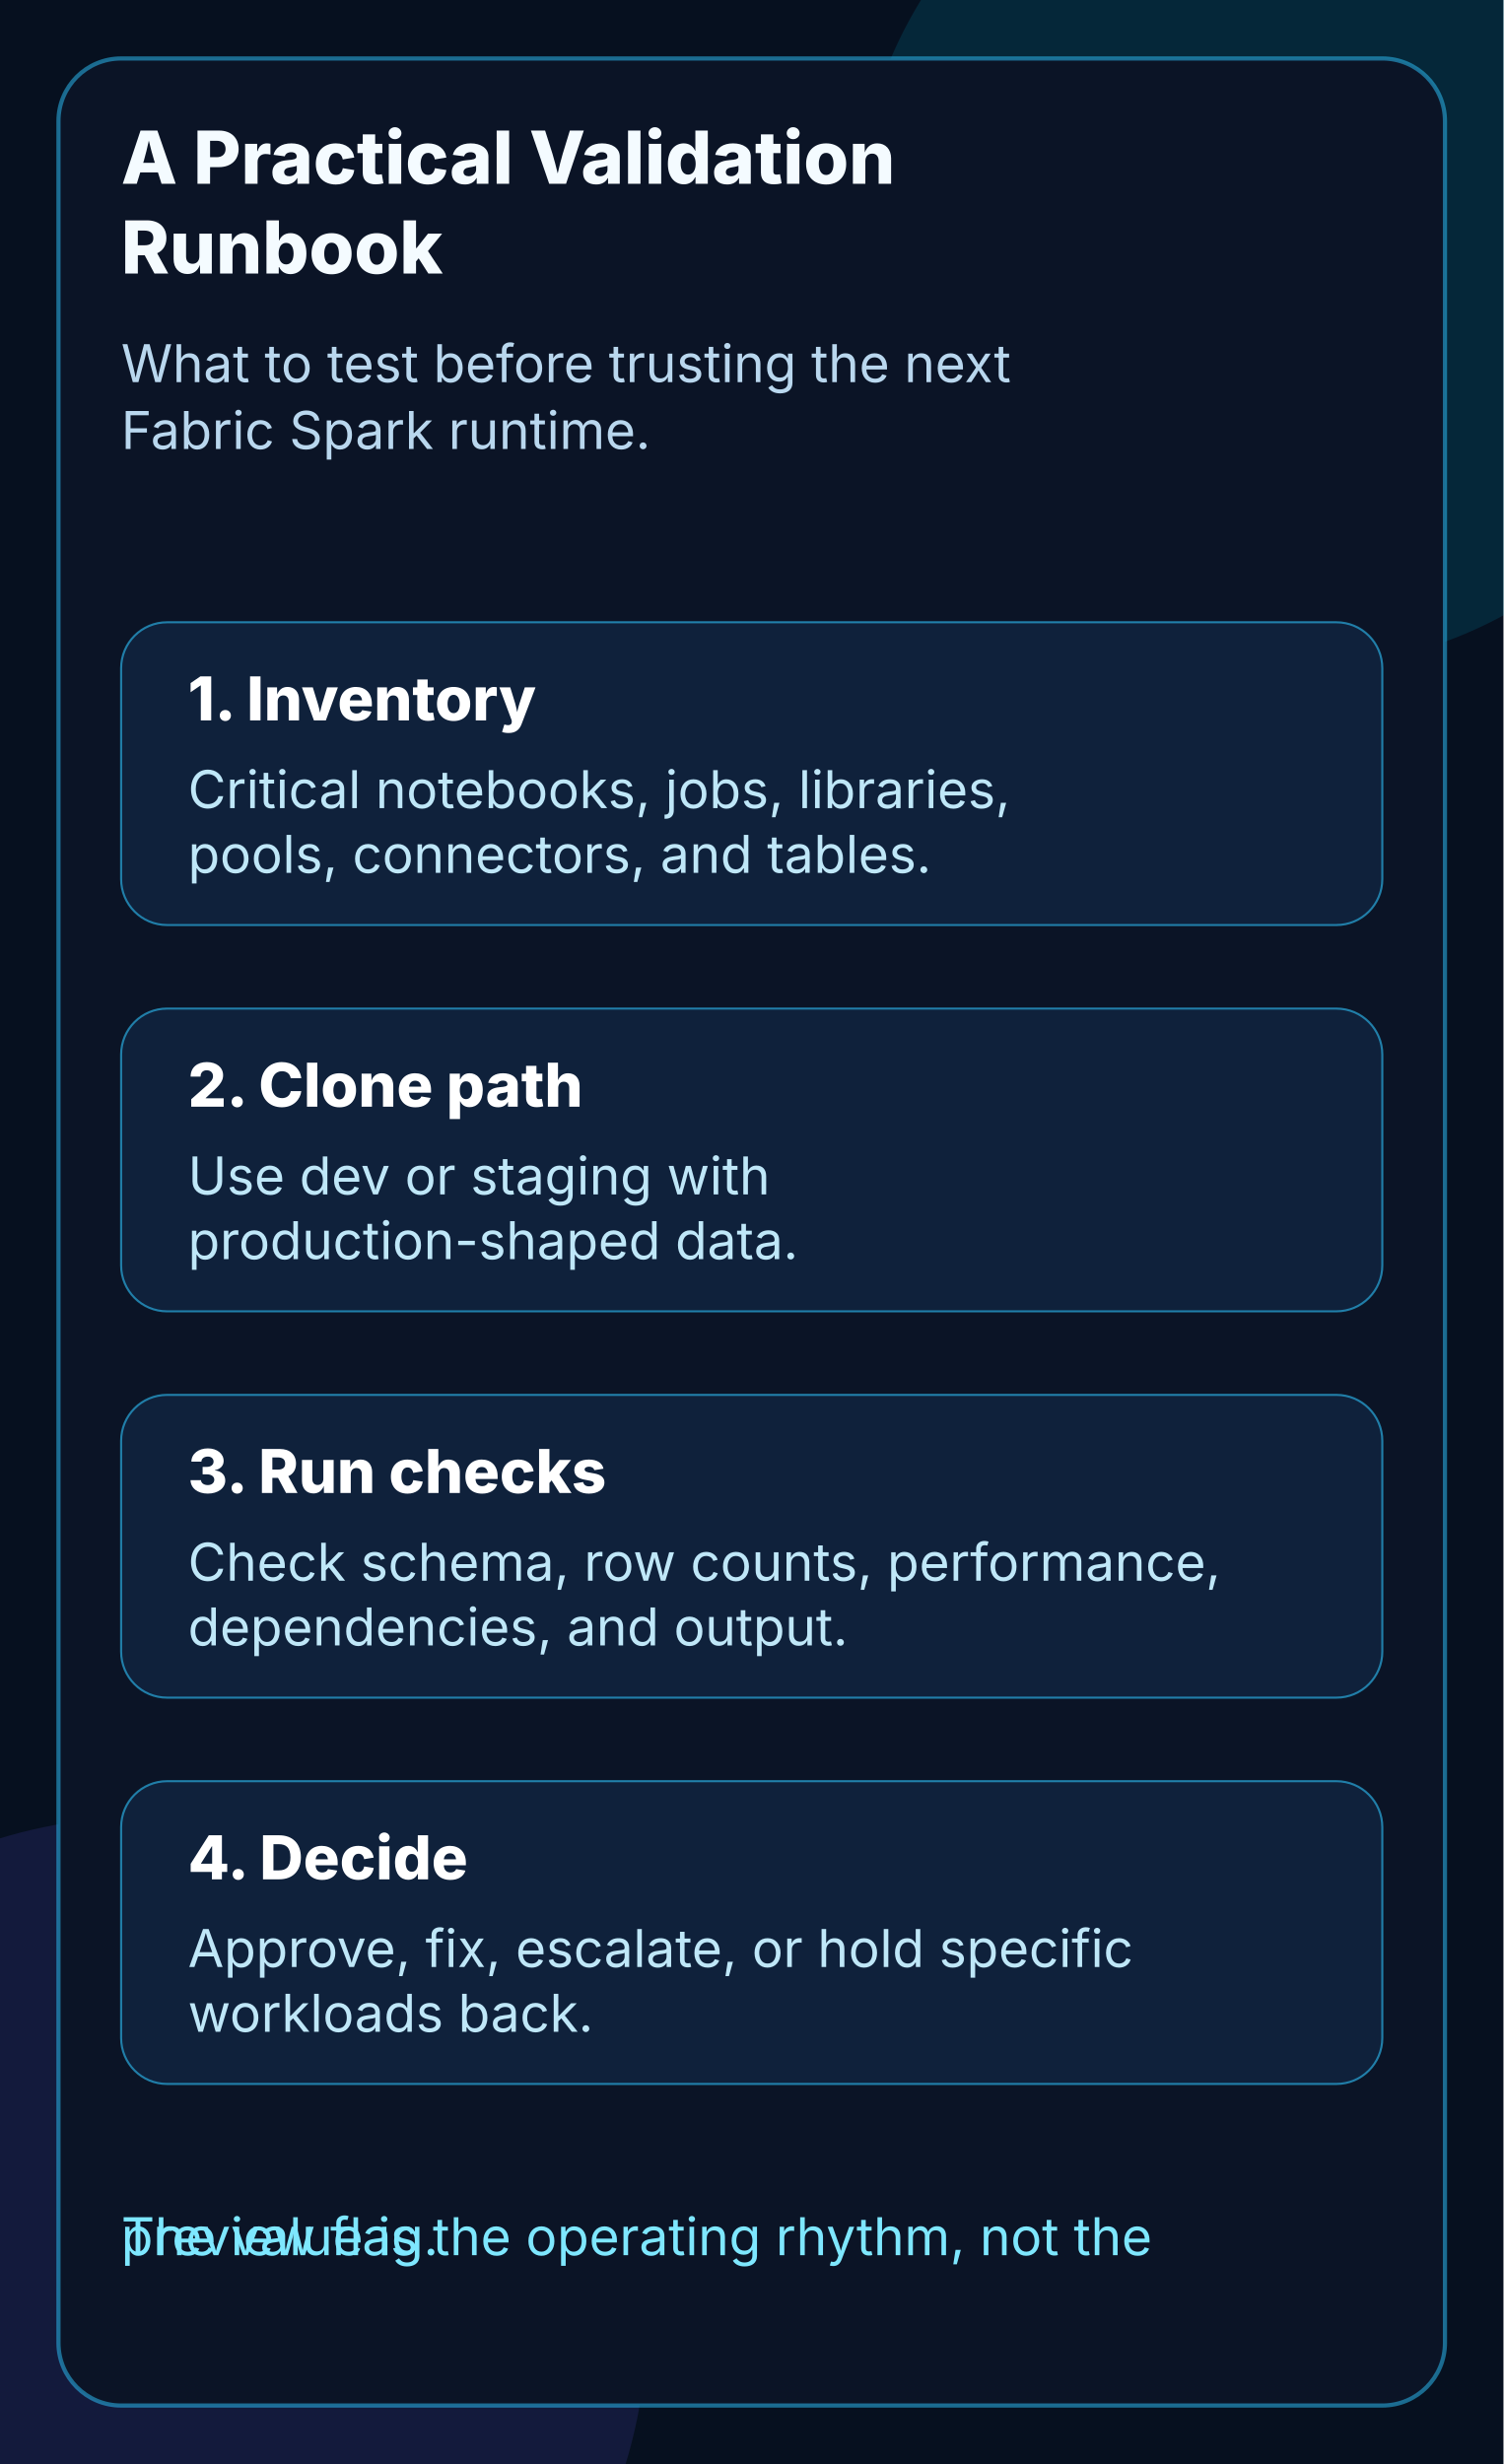
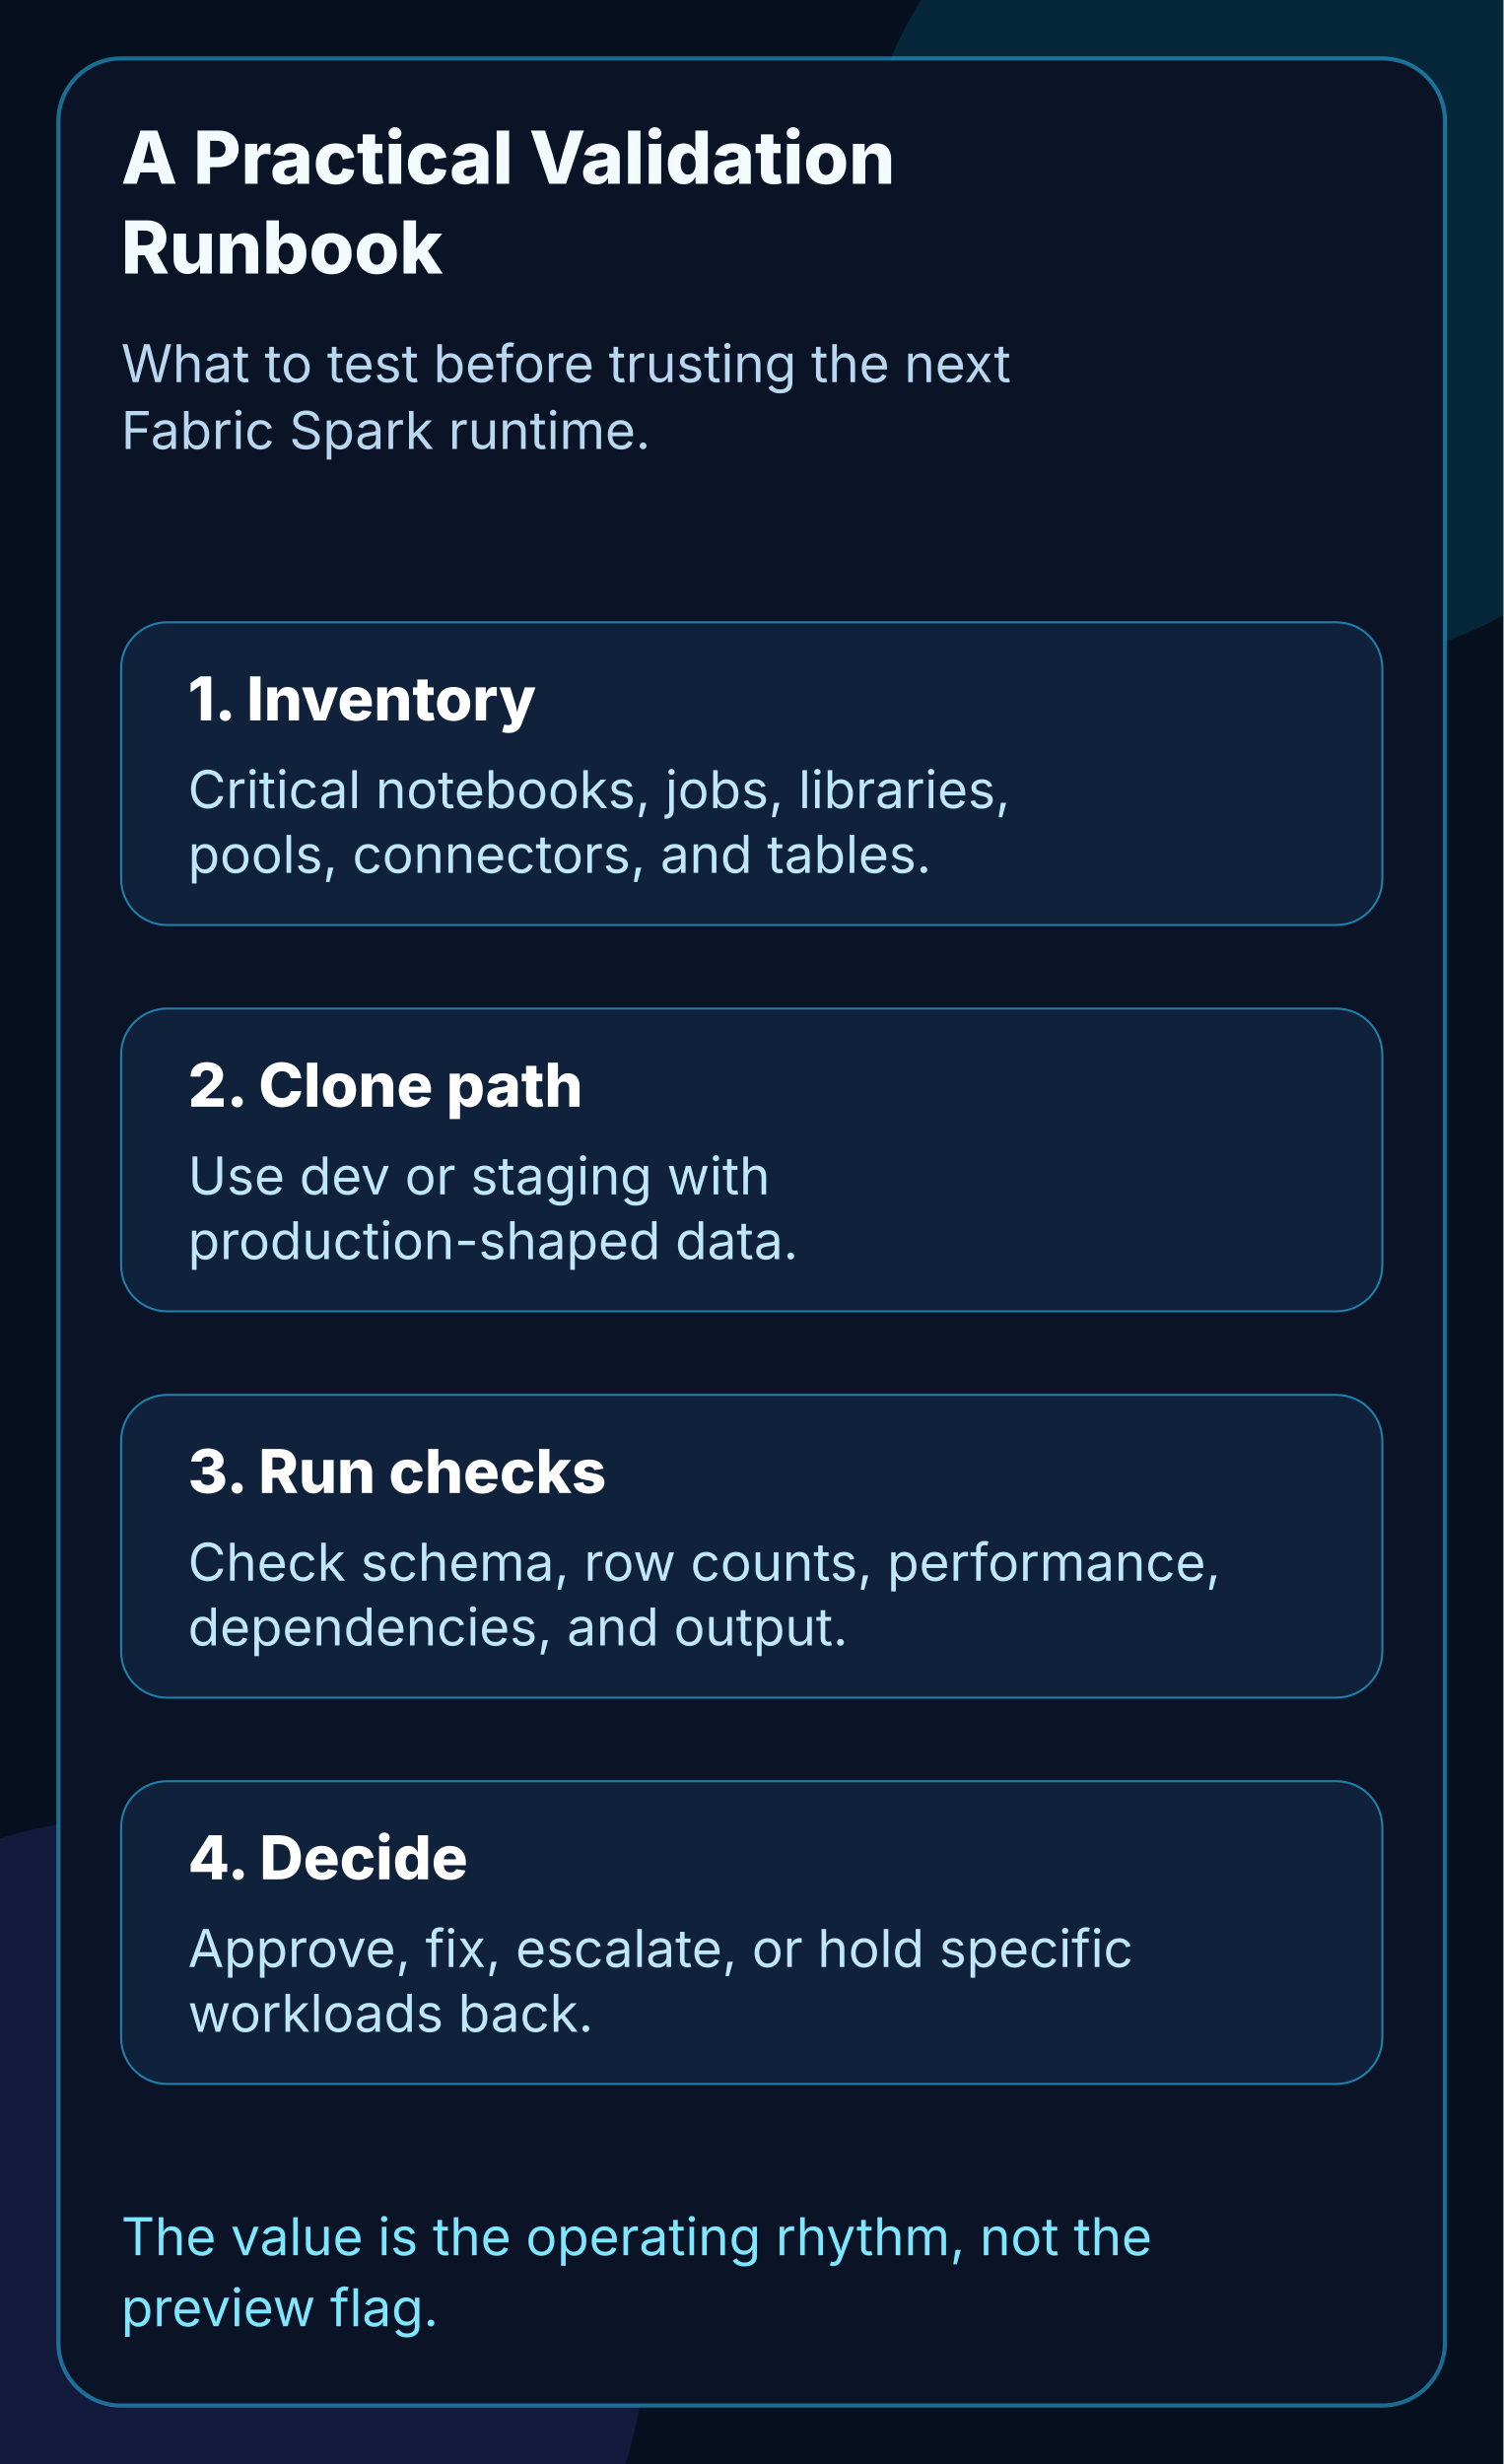
<svg xmlns="http://www.w3.org/2000/svg" width="720" height="1180" viewBox="0 0 720 1180">
  <rect width="720" height="1180" fill="#06101f" />
  <circle cx="620" cy="110" r="210" fill="#00d4ff" opacity="0.12" />
  <circle cx="70" cy="1110" r="240" fill="#6d5dfc" opacity="0.13" />
  <rect x="28" y="28" width="664" height="1124" rx="30" fill="#0b1426" stroke="#2fc7ff" stroke-opacity="0.5" stroke-width="2" />
  <text x="58" y="88" font-family="Inter,Segoe UI,Arial,sans-serif" font-size="35" font-weight="800" fill="#f4fbff">A Practical Validation</text>
  <text x="58" y="131" font-family="Inter,Segoe UI,Arial,sans-serif" font-size="35" font-weight="800" fill="#f4fbff">Runbook</text>
  <text x="58" y="183" font-family="Inter,Segoe UI,Arial,sans-serif" font-size="25" fill="#b9d7ee">What to test before trusting the next</text>
  <text x="58" y="215" font-family="Inter,Segoe UI,Arial,sans-serif" font-size="25" fill="#b9d7ee">Fabric Spark runtime.</text>
  <rect x="58" y="298" width="604" height="145" rx="22" fill="#0f213b" stroke="#2fc7ff" stroke-opacity="0.58" />
  <text x="90" y="345" font-family="Inter,Segoe UI,Arial,sans-serif" font-size="29" font-weight="760" fill="#ffffff">1. Inventory</text>
  <text x="90" y="387" font-family="Inter,Segoe UI,Arial,sans-serif" font-size="25" fill="#bfe7f8">Critical notebooks, jobs, libraries,</text>
  <text x="90" y="418" font-family="Inter,Segoe UI,Arial,sans-serif" font-size="25" fill="#bfe7f8">pools, connectors, and tables.</text>
  <rect x="58" y="483" width="604" height="145" rx="22" fill="#0f213b" stroke="#2fc7ff" stroke-opacity="0.58" />
  <text x="90" y="530" font-family="Inter,Segoe UI,Arial,sans-serif" font-size="29" font-weight="760" fill="#ffffff">2. Clone path</text>
  <text x="90" y="572" font-family="Inter,Segoe UI,Arial,sans-serif" font-size="25" fill="#bfe7f8">Use dev or staging with</text>
  <text x="90" y="603" font-family="Inter,Segoe UI,Arial,sans-serif" font-size="25" fill="#bfe7f8">production-shaped data.</text>
  <rect x="58" y="668" width="604" height="145" rx="22" fill="#0f213b" stroke="#2fc7ff" stroke-opacity="0.58" />
  <text x="90" y="715" font-family="Inter,Segoe UI,Arial,sans-serif" font-size="29" font-weight="760" fill="#ffffff">3. Run checks</text>
  <text x="90" y="757" font-family="Inter,Segoe UI,Arial,sans-serif" font-size="25" fill="#bfe7f8">Check schema, row counts, performance,</text>
  <text x="90" y="788" font-family="Inter,Segoe UI,Arial,sans-serif" font-size="25" fill="#bfe7f8">dependencies, and output.</text>
  <rect x="58" y="853" width="604" height="145" rx="22" fill="#0f213b" stroke="#2fc7ff" stroke-opacity="0.58" />
  <text x="90" y="900" font-family="Inter,Segoe UI,Arial,sans-serif" font-size="29" font-weight="760" fill="#ffffff">4. Decide</text>
  <text x="90" y="942" font-family="Inter,Segoe UI,Arial,sans-serif" font-size="25" fill="#bfe7f8">Approve, fix, escalate, or hold specific</text>
  <text x="90" y="973" font-family="Inter,Segoe UI,Arial,sans-serif" font-size="25" fill="#bfe7f8">workloads back.</text>
  <text x="58" y="1080" font-family="Inter,Segoe UI,Arial,sans-serif" font-size="25" fill="#7ee7ff">The value is the operating rhythm, not the</text>
-   <text x="58" y="1080" font-family="Inter,Segoe UI,Arial,sans-serif" font-size="25" fill="#7ee7ff">preview flag.</text>
+   <text x="58" y="1114" font-family="Inter,Segoe UI,Arial,sans-serif" font-size="25" fill="#7ee7ff">preview flag.</text>
</svg>
